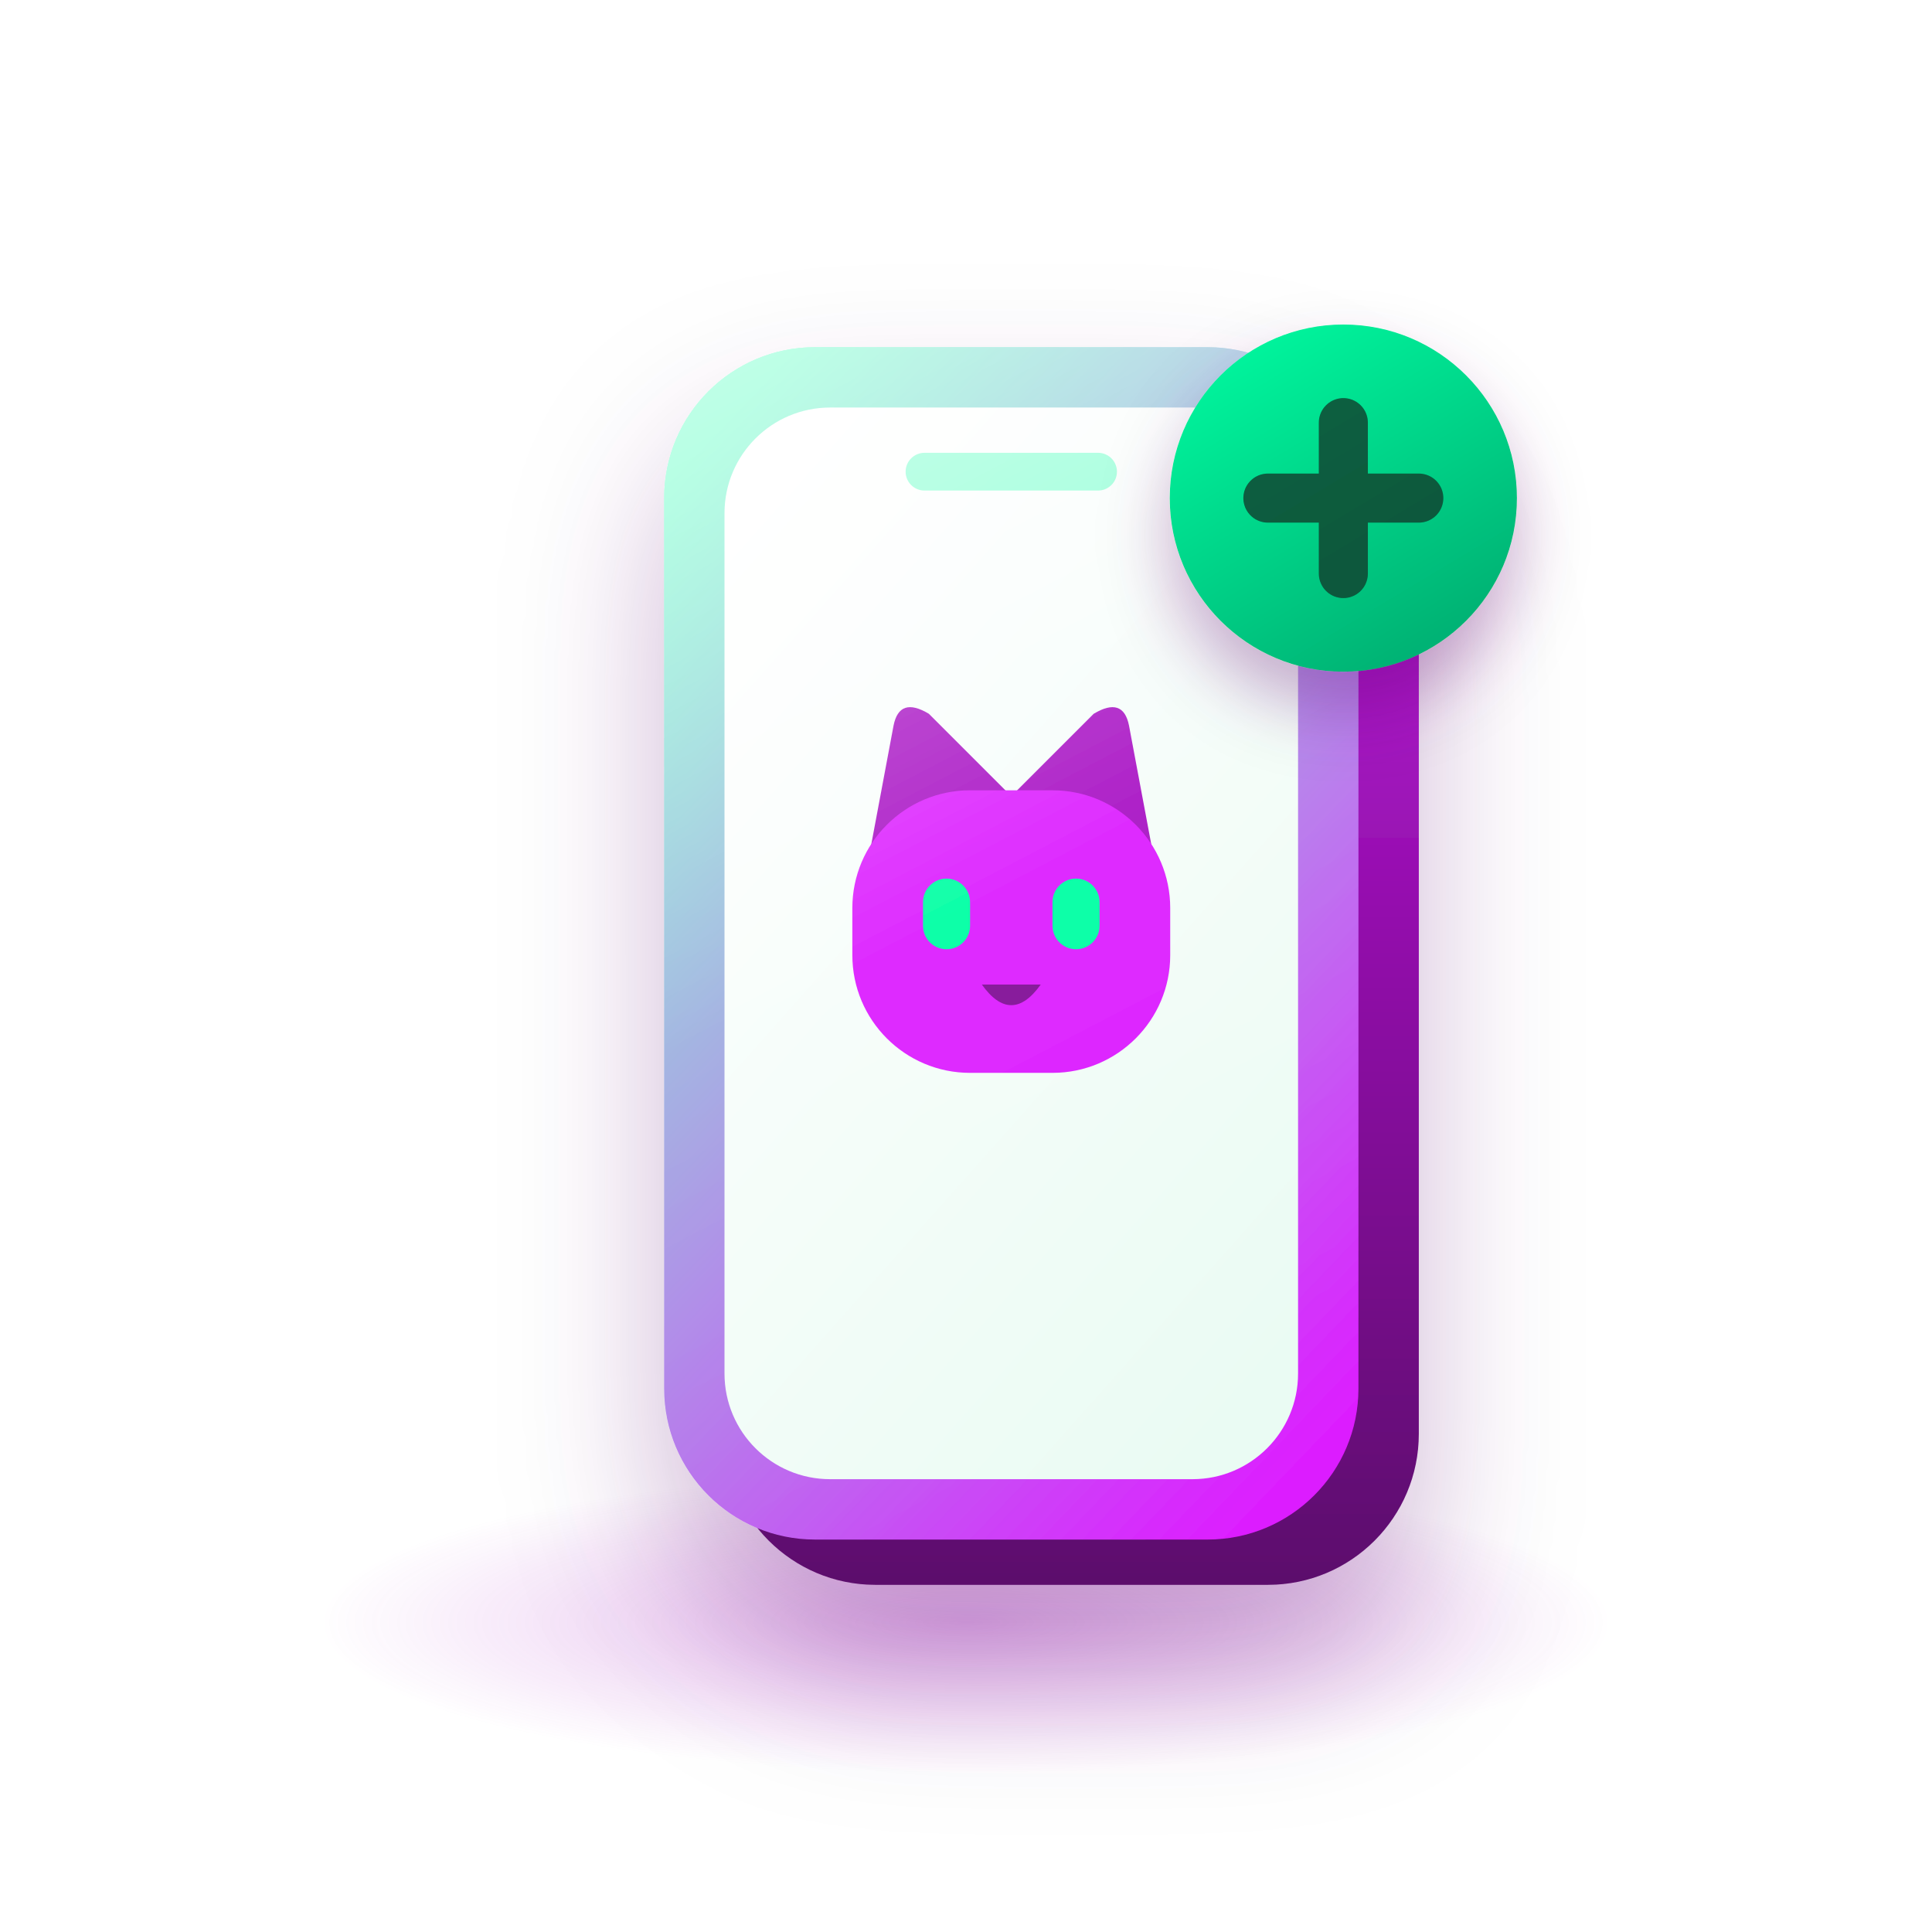
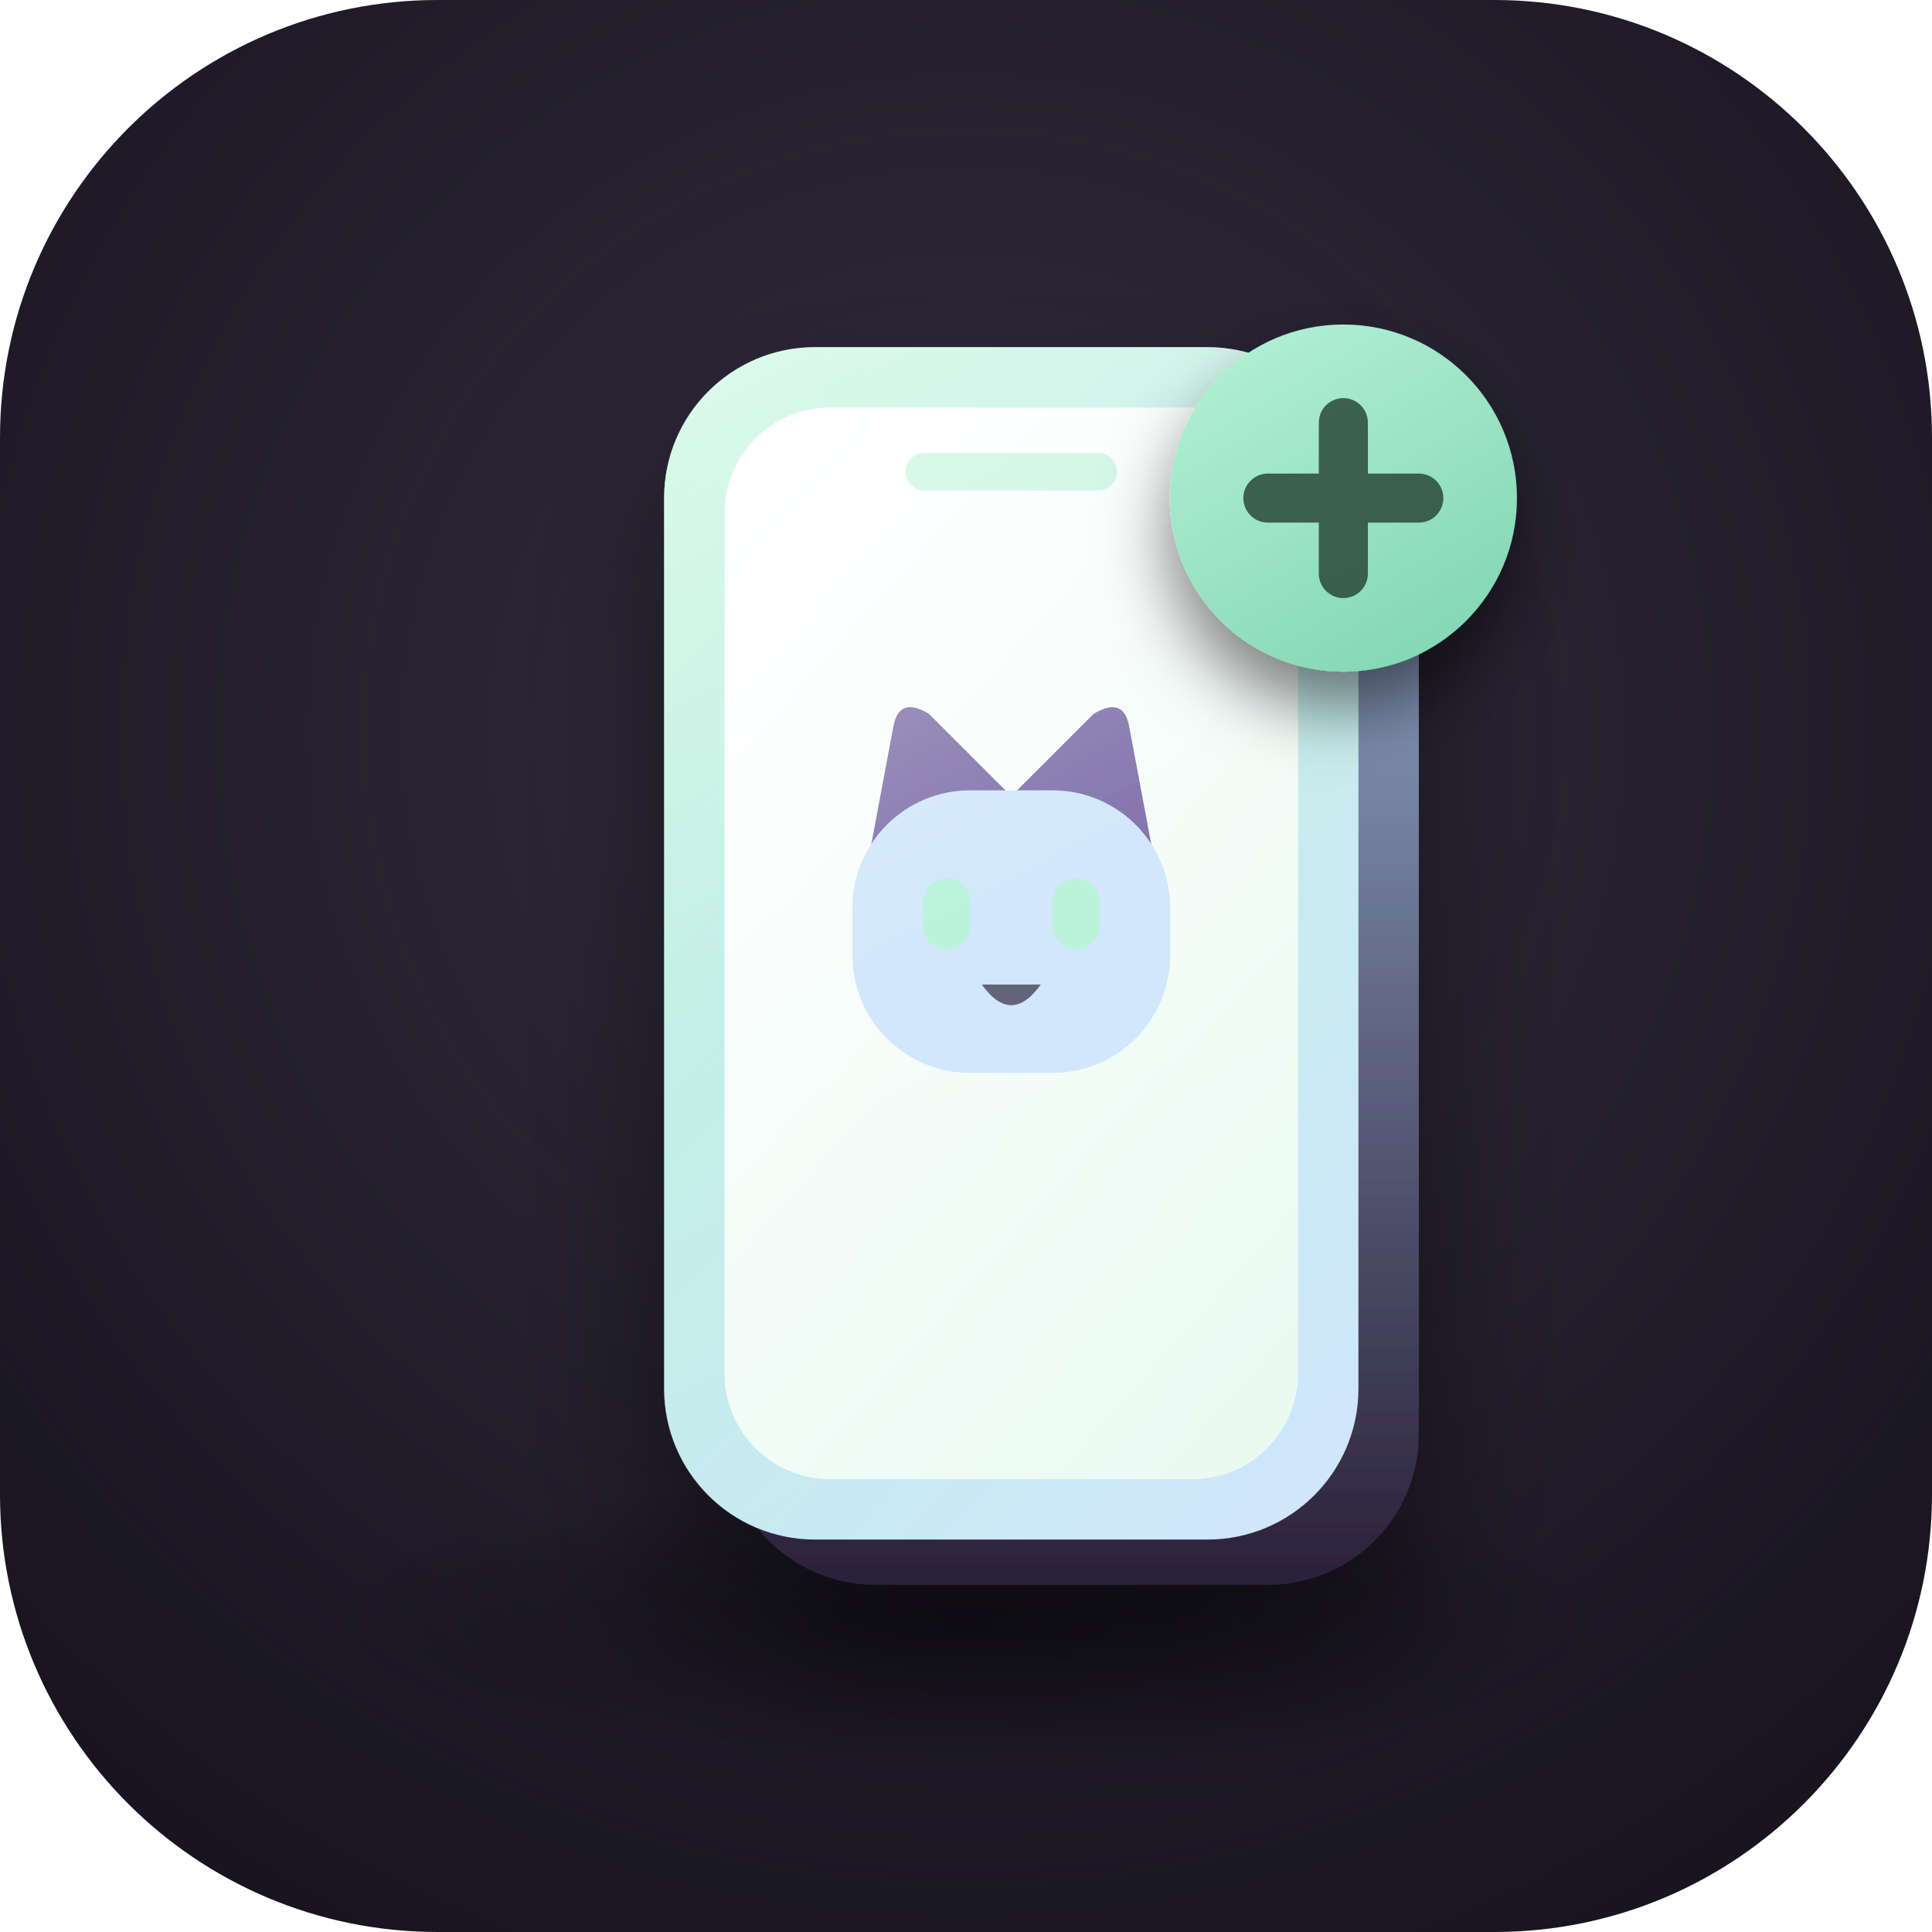
<svg xmlns="http://www.w3.org/2000/svg" viewBox="0 0 512 512" width="512" height="512">
  <defs>
    <linearGradient id="face" x1="0.2" y1="0" x2="0.8" y2="1">
-       <stop offset="0" stop-color="#7CFFCE" />
-       <stop offset="1" stop-color="#DC1FFF" />
+       <stop offset="0" stop-color="#b6f2d8" />
+       <stop offset="1" stop-color="#cfe6fb" />
    </linearGradient>
    <linearGradient id="side" x1="0" y1="0" x2="0" y2="1">
-       <stop offset="0" stop-color="#C016E0" />
-       <stop offset="1" stop-color="#5B0A6B" />
+       <stop offset="0" stop-color="#9db6d8" />
+       <stop offset="1" stop-color="#2A2038" />
    </linearGradient>
    <linearGradient id="top" x1="0.1" y1="0" x2="0.9" y2="1">
-       <stop offset="0" stop-color="#EAFBF3" />
-       <stop offset="1" stop-color="#C9A8FF" />
+       <stop offset="0" stop-color="#eafaf3" />
+       <stop offset="1" stop-color="#ded0fa" />
    </linearGradient>
    <linearGradient id="screen" x1="0.2" y1="0" x2="0.8" y2="1">
      <stop offset="0" stop-color="#FFFFFF" />
-       <stop offset="1" stop-color="#EAFBF3" />
+       <stop offset="1" stop-color="#eafaf3" />
    </linearGradient>
    <linearGradient id="sheen" x1="0" y1="0" x2="0.3" y2="1">
      <stop offset="0" stop-color="#FFFFFF" stop-opacity="0.55" />
      <stop offset="0.55" stop-color="#FFFFFF" stop-opacity="0.06" />
      <stop offset="1" stop-color="#FFFFFF" stop-opacity="0" />
    </linearGradient>
    <linearGradient id="mint" x1="0" y1="0" x2="0.6" y2="1">
-       <stop offset="0" stop-color="#00FFA3" />
-       <stop offset="1" stop-color="#00B374" />
+       <stop offset="0" stop-color="#b6f2d8" />
+       <stop offset="1" stop-color="#86d8b6" />
    </linearGradient>
+     <radialGradient id="tile" cx="0.5" cy="0.38" r="0.72">
+       <stop offset="0" stop-color="#ded0fa" stop-opacity="0.14" />
+       <stop offset="1" stop-color="#ded0fa" stop-opacity="0" />
+     </radialGradient>
    <radialGradient id="ground" cx="0.5" cy="0.5" r="0.5">
-       <stop offset="0" stop-color="#A812C4" stop-opacity="0.30" />
-       <stop offset="1" stop-color="#A812C4" stop-opacity="0" />
+       <stop offset="0" stop-color="#000000" stop-opacity="0.38" />
+       <stop offset="1" stop-color="#000000" stop-opacity="0" />
    </radialGradient>
    <filter id="drop" x="-45%" y="-45%" width="190%" height="200%">
-       <feDropShadow dx="0" dy="22" stdDeviation="20" flood-color="#5B0A6B" flood-opacity="0.28" />
+       <feDropShadow dx="0" dy="22" stdDeviation="20" flood-color="#000000" flood-opacity="0.45" />
    </filter>
    <filter id="dropS" x="-60%" y="-60%" width="220%" height="220%">
-       <feDropShadow dx="0" dy="10" stdDeviation="9" flood-color="#5B0A6B" flood-opacity="0.32" />
+       <feDropShadow dx="0" dy="10" stdDeviation="9" flood-color="#000000" flood-opacity="0.5" />
    </filter>
  </defs>
+   <rect width="512" height="512" rx="116" fill="#171320" />
+   <rect width="512" height="512" rx="116" fill="url(#tile)" />
  <ellipse cx="256" cy="430" rx="170" ry="40" fill="url(#ground)" />
  <g filter="url(#drop)">
    <rect x="176" y="92" width="184" height="316" rx="40" fill="url(#side)" transform="translate(16 12)" />
    <rect x="176" y="92" width="184" height="316" rx="40" fill="url(#face)" />
    <rect x="192" y="108" width="152" height="284" rx="28" fill="url(#screen)" />
    <g transform="translate(268,250) scale(0.78)">
-       <path d="M-52 -10 L-40 -74 Q-38 -84 -28 -78 L0 -50 Z" fill="#A812C4" />
-       <path d="M52 -10 L40 -74 Q38 -84 28 -78 L0 -50 Z" fill="#A812C4" />
-       <rect x="-54" y="-52" width="108" height="96" rx="40" fill="#DC1FFF" />
-       <rect x="-30" y="-22" width="16" height="24" rx="8" fill="#00FFA3" />
-       <rect x="14" y="-22" width="16" height="24" rx="8" fill="#00FFA3" />
-       <path d="M-10 14 L10 14 Q0 28 -10 14 Z" fill="#5B0A6B" opacity="0.7" />
+       <path d="M-52 -10 L-40 -74 Q-38 -84 -28 -78 L0 -50 Z" fill="#7d6ea8" />
+       <path d="M52 -10 L40 -74 Q38 -84 28 -78 L0 -50 Z" fill="#7d6ea8" />
+       <rect x="-54" y="-52" width="108" height="96" rx="40" fill="#cfe6fb" />
+       <rect x="-30" y="-22" width="16" height="24" rx="8" fill="#b6f2d8" />
+       <rect x="14" y="-22" width="16" height="24" rx="8" fill="#b6f2d8" />
+       <path d="M-10 14 L10 14 Q0 28 -10 14 Z" fill="#2A2038" opacity="0.7" />
    </g>
-     <rect x="240" y="120" width="56" height="10" rx="5" fill="#7CFFCE" opacity="0.85" />
+     <rect x="240" y="120" width="56" height="10" rx="5" fill="#b6f2d8" opacity="0.85" />
    <rect x="176" y="92" width="184" height="316" rx="40" fill="url(#sheen)" />
  </g>
  <g filter="url(#dropS)">
    <circle cx="356" cy="132" r="46" fill="url(#mint)" />
-     <path d="M356 112 v40 M336 132 h40" stroke="#0A3D2C" stroke-width="13" stroke-linecap="round" opacity="0.8" />
+     <path d="M356 112 v40 M336 132 h40" stroke="#22402F" stroke-width="13" stroke-linecap="round" opacity="0.8" />
  </g>
</svg>
